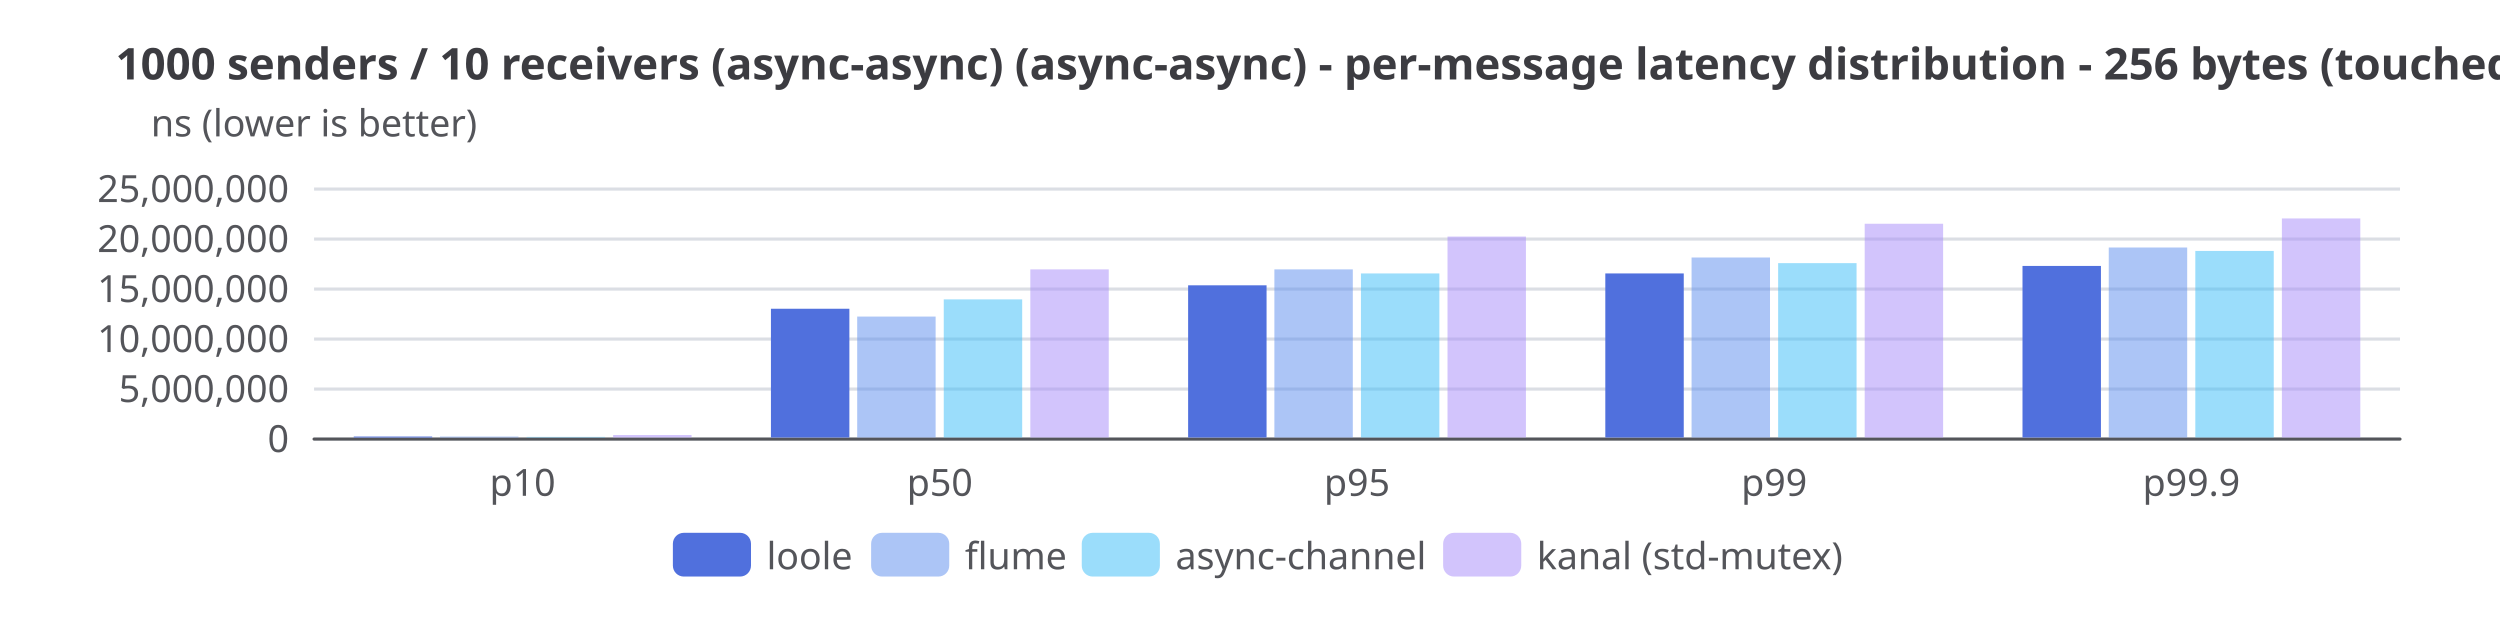
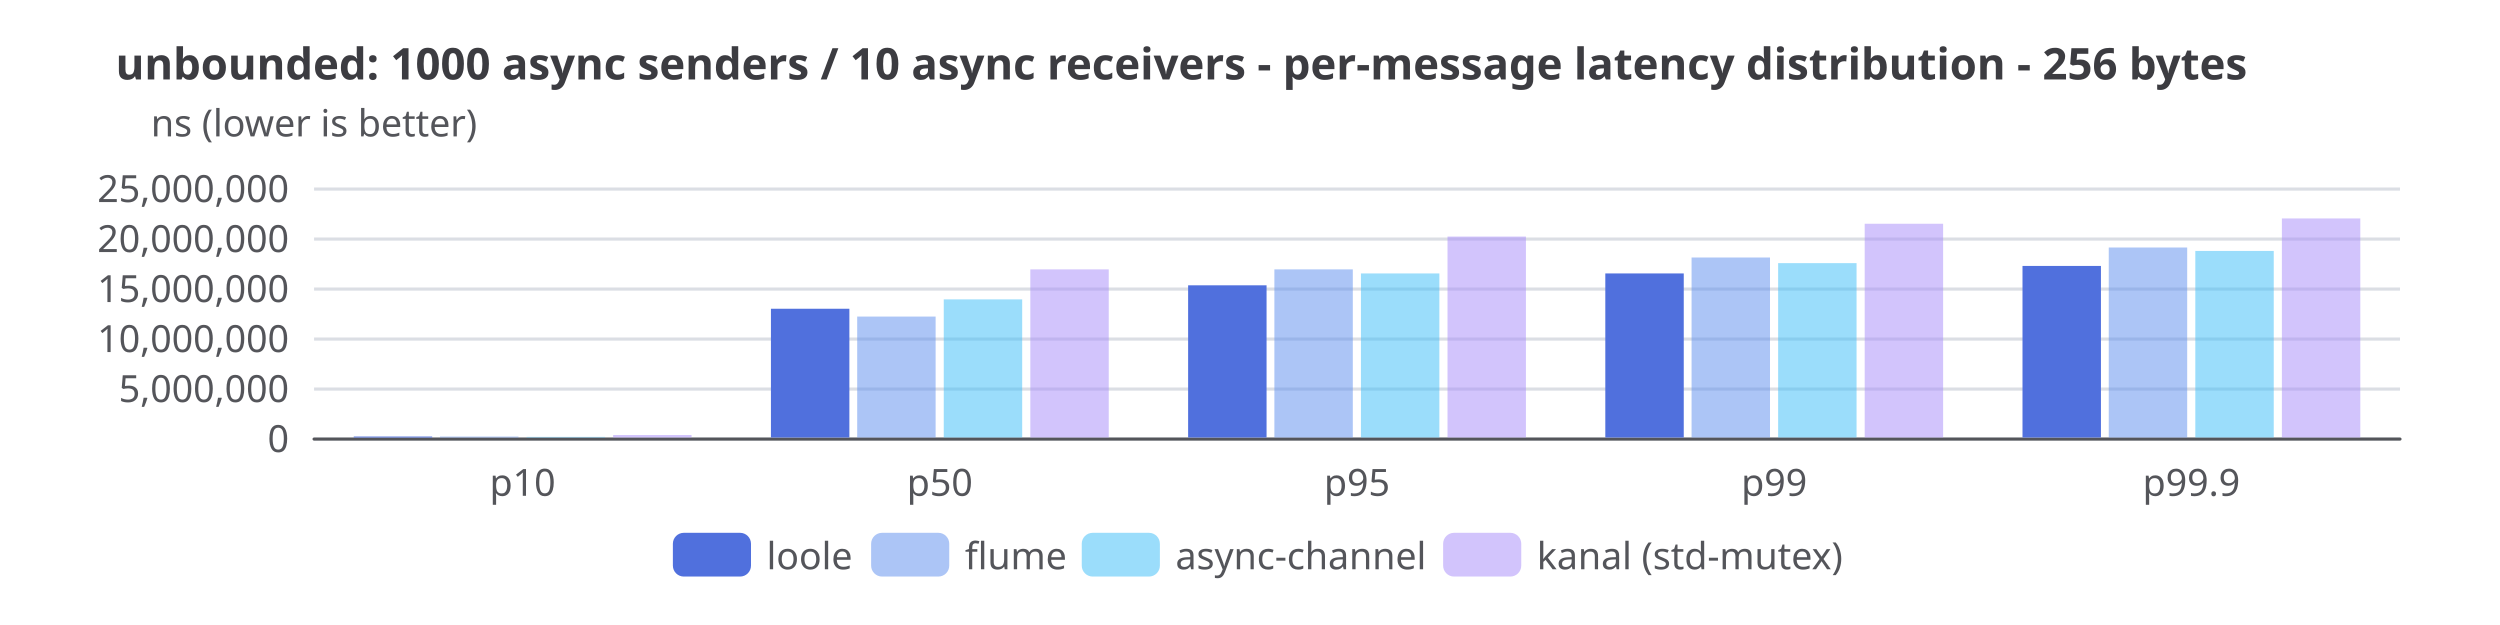
<svg xmlns="http://www.w3.org/2000/svg" width="800" height="200" version="1.1" baseProfile="full" viewBox="0 0 800 200">
  <rect width="800" height="200" x="0" y="0" fill="white" />
  <path d="M100.5 140.5L768 140.5" fill="none" pointer-events="visible" stroke="#dbdee4" class="zr29-cls-208" />
  <path d="M100.5 124.5L768 124.5" fill="none" pointer-events="visible" stroke="#dbdee4" class="zr29-cls-208" />
  <path d="M100.5 108.5L768 108.5" fill="none" pointer-events="visible" stroke="#dbdee4" class="zr29-cls-208" />
  <path d="M100.5 92.5L768 92.5" fill="none" pointer-events="visible" stroke="#dbdee4" class="zr29-cls-208" />
  <path d="M100.5 76.5L768 76.5" fill="none" pointer-events="visible" stroke="#dbdee4" class="zr29-cls-208" />
  <path d="M100.5 60.5L768 60.5" fill="none" pointer-events="visible" stroke="#dbdee4" class="zr29-cls-208" />
  <text dominant-baseline="central" text-anchor="middle" style="font-size:12px;font-family:sans-serif;" xml:space="preserve" y="-6" transform="translate(100.48 45)" fill="#54555a">ns (lower is better)</text>
  <path d="M100.5 140.5L768 140.5" fill="none" pointer-events="visible" stroke="#54555a" stroke-linecap="round" class="zr29-cls-208" />
  <text dominant-baseline="central" text-anchor="end" style="font-size:12px;font-family:sans-serif;" transform="translate(92.48 140)" fill="#54555a">0</text>
  <text dominant-baseline="central" text-anchor="end" style="font-size:12px;font-family:sans-serif;" transform="translate(92.48 124)" fill="#54555a">5,000,000</text>
  <text dominant-baseline="central" text-anchor="end" style="font-size:12px;font-family:sans-serif;" transform="translate(92.48 108)" fill="#54555a">10,000,000</text>
  <text dominant-baseline="central" text-anchor="end" style="font-size:12px;font-family:sans-serif;" transform="translate(92.48 92)" fill="#54555a">15,000,000</text>
  <text dominant-baseline="central" text-anchor="end" style="font-size:12px;font-family:sans-serif;" transform="translate(92.48 76)" fill="#54555a">20,000,000</text>
  <text dominant-baseline="central" text-anchor="end" style="font-size:12px;font-family:sans-serif;" transform="translate(92.48 60)" fill="#54555a">25,000,000</text>
  <text dominant-baseline="central" text-anchor="middle" style="font-size:12px;font-family:sans-serif;" y="6" transform="translate(167.232 148)" fill="#54555a">p10</text>
  <text dominant-baseline="central" text-anchor="middle" style="font-size:12px;font-family:sans-serif;" y="6" transform="translate(300.736 148)" fill="#54555a">p50</text>
  <text dominant-baseline="central" text-anchor="middle" style="font-size:12px;font-family:sans-serif;" y="6" transform="translate(434.24 148)" fill="#54555a">p95</text>
  <text dominant-baseline="central" text-anchor="middle" style="font-size:12px;font-family:sans-serif;" y="6" transform="translate(567.744 148)" fill="#54555a">p99</text>
  <text dominant-baseline="central" text-anchor="middle" style="font-size:12px;font-family:sans-serif;" y="6" transform="translate(701.248 148)" fill="#54555a">p99.9</text>
  <path d="M113.2 140l25.1 0l0 -0.3l-25.1 0Z" fill="#5070dd" ecmeta_series_index="0" ecmeta_data_index="0" ecmeta_ssr_type="chart" class="zr29-cls-209" />
  <path d="M246.7 140l25.1 0l0 -41.2l-25.1 0Z" fill="#5070dd" ecmeta_series_index="0" ecmeta_data_index="1" ecmeta_ssr_type="chart" class="zr29-cls-209" />
  <path d="M380.2 140l25.1 0l0 -48.7l-25.1 0Z" fill="#5070dd" ecmeta_series_index="0" ecmeta_data_index="2" ecmeta_ssr_type="chart" class="zr29-cls-209" />
  <path d="M513.7 140l25.1 0l0 -52.5l-25.1 0Z" fill="#5070dd" ecmeta_series_index="0" ecmeta_data_index="3" ecmeta_ssr_type="chart" class="zr29-cls-209" />
  <path d="M647.2 140l25.1 0l0 -54.9l-25.1 0Z" fill="#5070dd" ecmeta_series_index="0" ecmeta_data_index="4" ecmeta_ssr_type="chart" class="zr29-cls-209" />
  <path d="M140.8 140l25.1 0l0 -0.3l-25.1 0Z" fill="rgb(91,141,239)" fill-opacity="0.5" ecmeta_series_index="1" ecmeta_data_index="0" ecmeta_ssr_type="chart" class="zr29-cls-210" />
  <path d="M274.3 140l25.1 0l0 -38.7l-25.1 0Z" fill="rgb(91,141,239)" fill-opacity="0.5" ecmeta_series_index="1" ecmeta_data_index="1" ecmeta_ssr_type="chart" class="zr29-cls-210" />
  <path d="M407.8 140l25.1 0l0 -53.8l-25.1 0Z" fill="rgb(91,141,239)" fill-opacity="0.5" ecmeta_series_index="1" ecmeta_data_index="2" ecmeta_ssr_type="chart" class="zr29-cls-210" />
  <path d="M541.3 140l25.1 0l0 -57.6l-25.1 0Z" fill="rgb(91,141,239)" fill-opacity="0.5" ecmeta_series_index="1" ecmeta_data_index="3" ecmeta_ssr_type="chart" class="zr29-cls-210" />
  <path d="M674.8 140l25.1 0l0 -60.8l-25.1 0Z" fill="rgb(91,141,239)" fill-opacity="0.5" ecmeta_series_index="1" ecmeta_data_index="4" ecmeta_ssr_type="chart" class="zr29-cls-210" />
  <path d="M168.5 140l25.1 0l0 -0.2l-25.1 0Z" fill="rgb(56,189,248)" fill-opacity="0.5" ecmeta_series_index="2" ecmeta_data_index="0" ecmeta_ssr_type="chart" class="zr29-cls-211" />
  <path d="M302 140l25.1 0l0 -44.2l-25.1 0Z" fill="rgb(56,189,248)" fill-opacity="0.5" ecmeta_series_index="2" ecmeta_data_index="1" ecmeta_ssr_type="chart" class="zr29-cls-211" />
  <path d="M435.5 140l25.1 0l0 -52.5l-25.1 0Z" fill="rgb(56,189,248)" fill-opacity="0.5" ecmeta_series_index="2" ecmeta_data_index="2" ecmeta_ssr_type="chart" class="zr29-cls-211" />
  <path d="M569 140l25.1 0l0 -55.8l-25.1 0Z" fill="rgb(56,189,248)" fill-opacity="0.5" ecmeta_series_index="2" ecmeta_data_index="3" ecmeta_ssr_type="chart" class="zr29-cls-211" />
  <path d="M702.5 140l25.1 0l0 -59.7l-25.1 0Z" fill="rgb(56,189,248)" fill-opacity="0.5" ecmeta_series_index="2" ecmeta_data_index="4" ecmeta_ssr_type="chart" class="zr29-cls-211" />
  <path d="M196.2 140l25.1 0l0 -0.8l-25.1 0Z" fill="rgb(167,139,250)" fill-opacity="0.5" ecmeta_series_index="3" ecmeta_data_index="0" ecmeta_ssr_type="chart" class="zr29-cls-212" />
  <path d="M329.7 140l25.1 0l0 -53.8l-25.1 0Z" fill="rgb(167,139,250)" fill-opacity="0.5" ecmeta_series_index="3" ecmeta_data_index="1" ecmeta_ssr_type="chart" class="zr29-cls-212" />
  <path d="M463.2 140l25.1 0l0 -64.3l-25.1 0Z" fill="rgb(167,139,250)" fill-opacity="0.5" ecmeta_series_index="3" ecmeta_data_index="2" ecmeta_ssr_type="chart" class="zr29-cls-212" />
  <path d="M596.7 140l25.1 0l0 -68.4l-25.1 0Z" fill="rgb(167,139,250)" fill-opacity="0.5" ecmeta_series_index="3" ecmeta_data_index="3" ecmeta_ssr_type="chart" class="zr29-cls-212" />
  <path d="M730.2 140l25.1 0l0 -70.1l-25.1 0Z" fill="rgb(167,139,250)" fill-opacity="0.5" ecmeta_series_index="3" ecmeta_data_index="4" ecmeta_ssr_type="chart" class="zr29-cls-212" />
  <path d="M-5 -5.5l379.4 0l0 25l-379.4 0Z" transform="translate(215.32 170.5)" fill="rgb(0,0,0)" fill-opacity="0" stroke="#b7b9be" stroke-width="0" class="zr29-cls-208" />
  <path d="M3.5 0L21.5 0A3.5 3.5 0 0 1 25 3.5L25 10.5A3.5 3.5 0 0 1 21.5 14L3.5 14A3.5 3.5 0 0 1 0 10.5L0 3.5A3.5 3.5 0 0 1 3.5 0Z" transform="translate(215.32 170.5)" fill="#5070dd" ecmeta_series_index="0" ecmeta_data_index="0" ecmeta_ssr_type="legend" ecmeta_silent="true" class="zr29-cls-208" />
  <text dominant-baseline="central" text-anchor="start" style="font-size:12px;font-family:sans-serif;" x="30" y="7" transform="translate(215.32 170.5)" fill="#54555a">loole</text>
  <path d="M0 0l55.4 0l0 14l-55.4 0Z" transform="translate(215.32 170.5)" fill="none" pointer-events="visible" ecmeta_series_index="0" ecmeta_data_index="0" ecmeta_ssr_type="legend" class="zr29-cls-213" />
  <path d="M3.5 0L21.5 0A3.5 3.5 0 0 1 25 3.5L25 10.5A3.5 3.5 0 0 1 21.5 14L3.5 14A3.5 3.5 0 0 1 0 10.5L0 3.5A3.5 3.5 0 0 1 3.5 0Z" transform="translate(278.76 170.5)" fill="rgb(91,141,239)" fill-opacity="0.5" ecmeta_series_index="1" ecmeta_data_index="1" ecmeta_ssr_type="legend" ecmeta_silent="true" class="zr29-cls-208" />
  <text dominant-baseline="central" text-anchor="start" style="font-size:12px;font-family:sans-serif;" x="30" y="7" transform="translate(278.76 170.5)" fill="#54555a">flume</text>
  <path d="M0 0l59.4 0l0 14l-59.4 0Z" transform="translate(278.76 170.5)" fill="none" pointer-events="visible" ecmeta_series_index="1" ecmeta_data_index="1" ecmeta_ssr_type="legend" class="zr29-cls-213" />
  <path d="M3.5 0L21.5 0A3.5 3.5 0 0 1 25 3.5L25 10.5A3.5 3.5 0 0 1 21.5 14L3.5 14A3.5 3.5 0 0 1 0 10.5L0 3.5A3.5 3.5 0 0 1 3.5 0Z" transform="translate(346.16 170.5)" fill="rgb(56,189,248)" fill-opacity="0.5" ecmeta_series_index="2" ecmeta_data_index="2" ecmeta_ssr_type="legend" ecmeta_silent="true" class="zr29-cls-208" />
  <text dominant-baseline="central" text-anchor="start" style="font-size:12px;font-family:sans-serif;" x="30" y="7" transform="translate(346.16 170.5)" fill="#54555a">async-channel</text>
  <path d="M0 0l107.6 0l0 14l-107.6 0Z" transform="translate(346.16 170.5)" fill="none" pointer-events="visible" ecmeta_series_index="2" ecmeta_data_index="2" ecmeta_ssr_type="legend" class="zr29-cls-213" />
  <path d="M3.5 0L21.5 0A3.5 3.5 0 0 1 25 3.5L25 10.5A3.5 3.5 0 0 1 21.5 14L3.5 14A3.5 3.5 0 0 1 0 10.5L0 3.5A3.5 3.5 0 0 1 3.5 0Z" transform="translate(461.8 170.5)" fill="rgb(167,139,250)" fill-opacity="0.5" ecmeta_series_index="3" ecmeta_data_index="3" ecmeta_ssr_type="legend" ecmeta_silent="true" class="zr29-cls-208" />
  <text dominant-baseline="central" text-anchor="start" style="font-size:12px;font-family:sans-serif;" xml:space="preserve" x="30" y="7" transform="translate(461.8 170.5)" fill="#54555a">kanal (std-mutex)</text>
  <path d="M0 0l122.9 0l0 14l-122.9 0Z" transform="translate(461.8 170.5)" fill="none" pointer-events="visible" ecmeta_series_index="3" ecmeta_data_index="3" ecmeta_ssr_type="legend" class="zr29-cls-213" />
-   <path d="M-5 -5l717.1 0l0 24l-717.1 0Z" transform="translate(37 13)" fill="rgb(0,0,0)" fill-opacity="0" stroke="#3c3c41" stroke-width="0" class="zr29-cls-208" />
-   <text dominant-baseline="central" text-anchor="start" style="font-size:14px;font-family:sans-serif;font-weight:bold;" xml:space="preserve" y="7" transform="translate(37 13)" fill="#3c3c41">1000 senders / 10 receivers (async-async) (async-async) - per-message latency distribution - 256 bytes (touched)</text>
+   <path d="M-5 -5l631.2 0l0 24l-631.2 0Z" transform="translate(37 13)" fill="rgb(0,0,0)" fill-opacity="0" stroke="#3c3c41" stroke-width="0" class="zr29-cls-208" />
+   <text dominant-baseline="central" text-anchor="start" style="font-size:14px;font-family:sans-serif;font-weight:bold;" xml:space="preserve" y="7" transform="translate(37 13)" fill="#3c3c41">unbounded: 1000 async senders / 10 async receivers - per-message latency distribution - 256 bytes</text>
  <style>
.zr29-cls-208:hover {
pointer-events:none;
}
.zr29-cls-209:hover {
cursor:pointer;
fill:rgba(88,123,243,1);
}
.zr29-cls-210:hover {
cursor:pointer;
fill:rgba(100,155,255,0.5);
}
.zr29-cls-211:hover {
cursor:pointer;
fill:rgba(61,207,255,0.5);
}
.zr29-cls-212:hover {
cursor:pointer;
fill:rgba(183,152,255,0.5);
}
.zr29-cls-213:hover {
cursor:pointer;
fill:rgba(0,0,0,0);
}



</style>
</svg>
